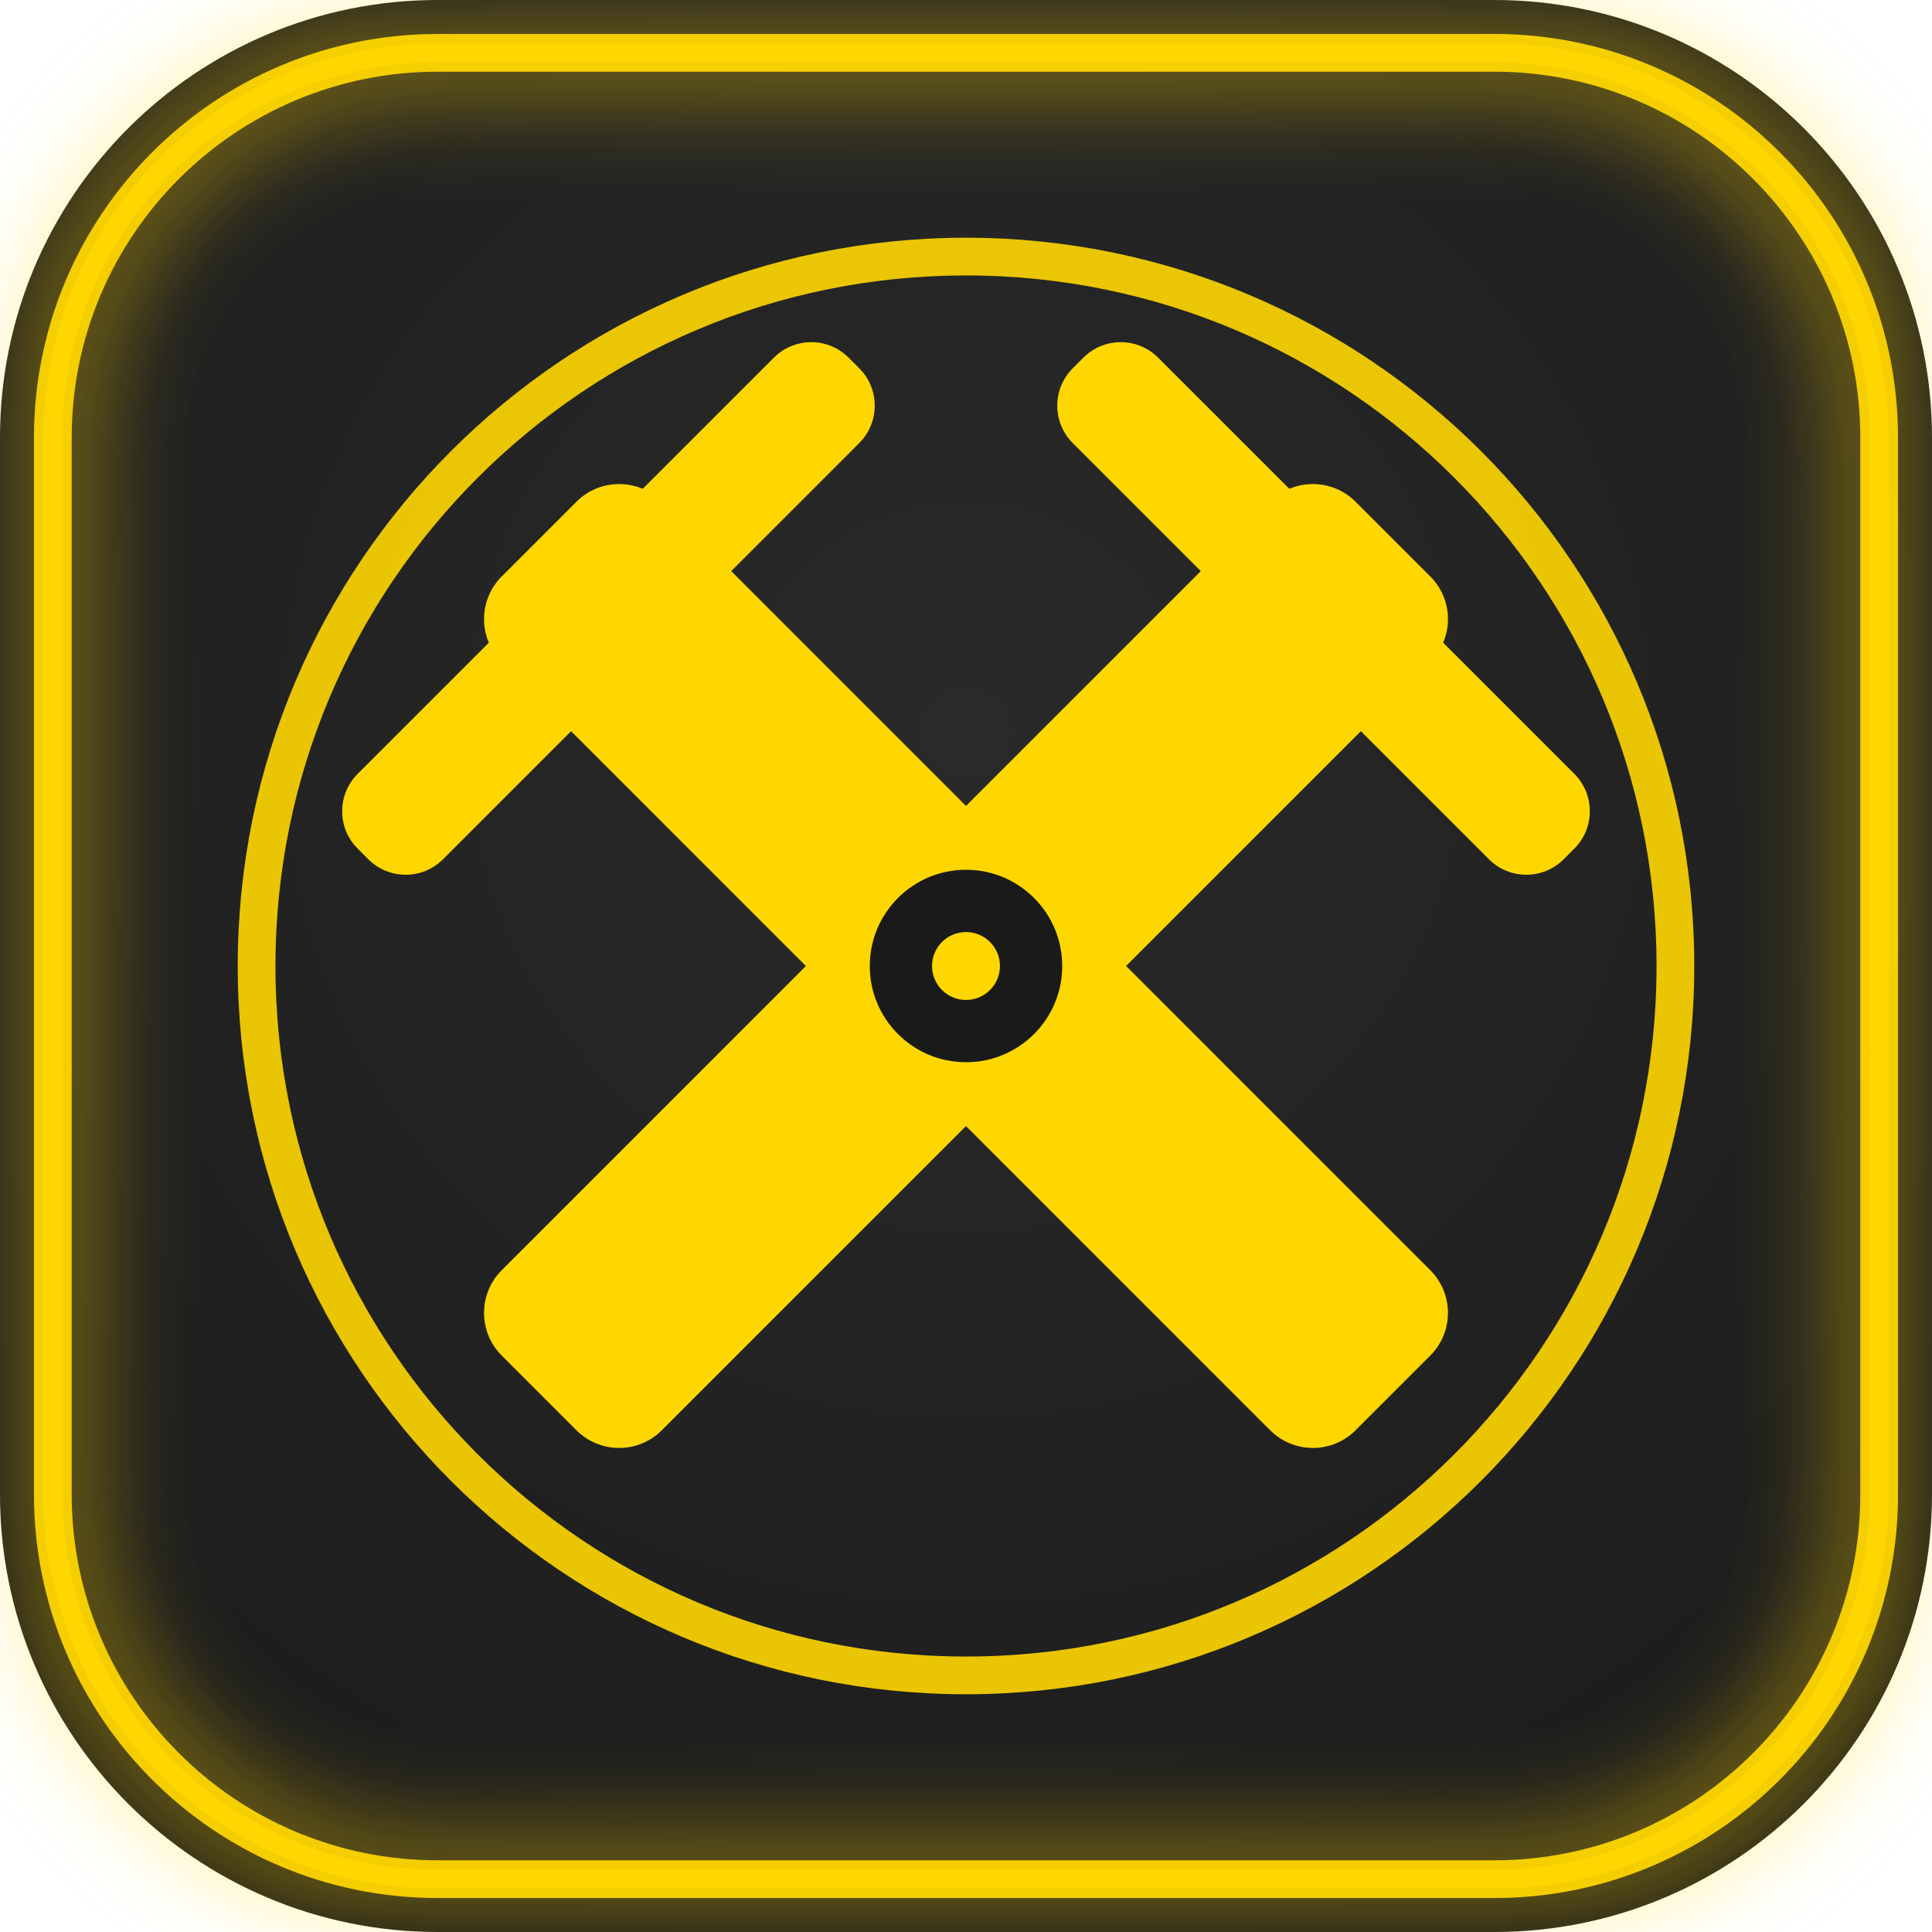
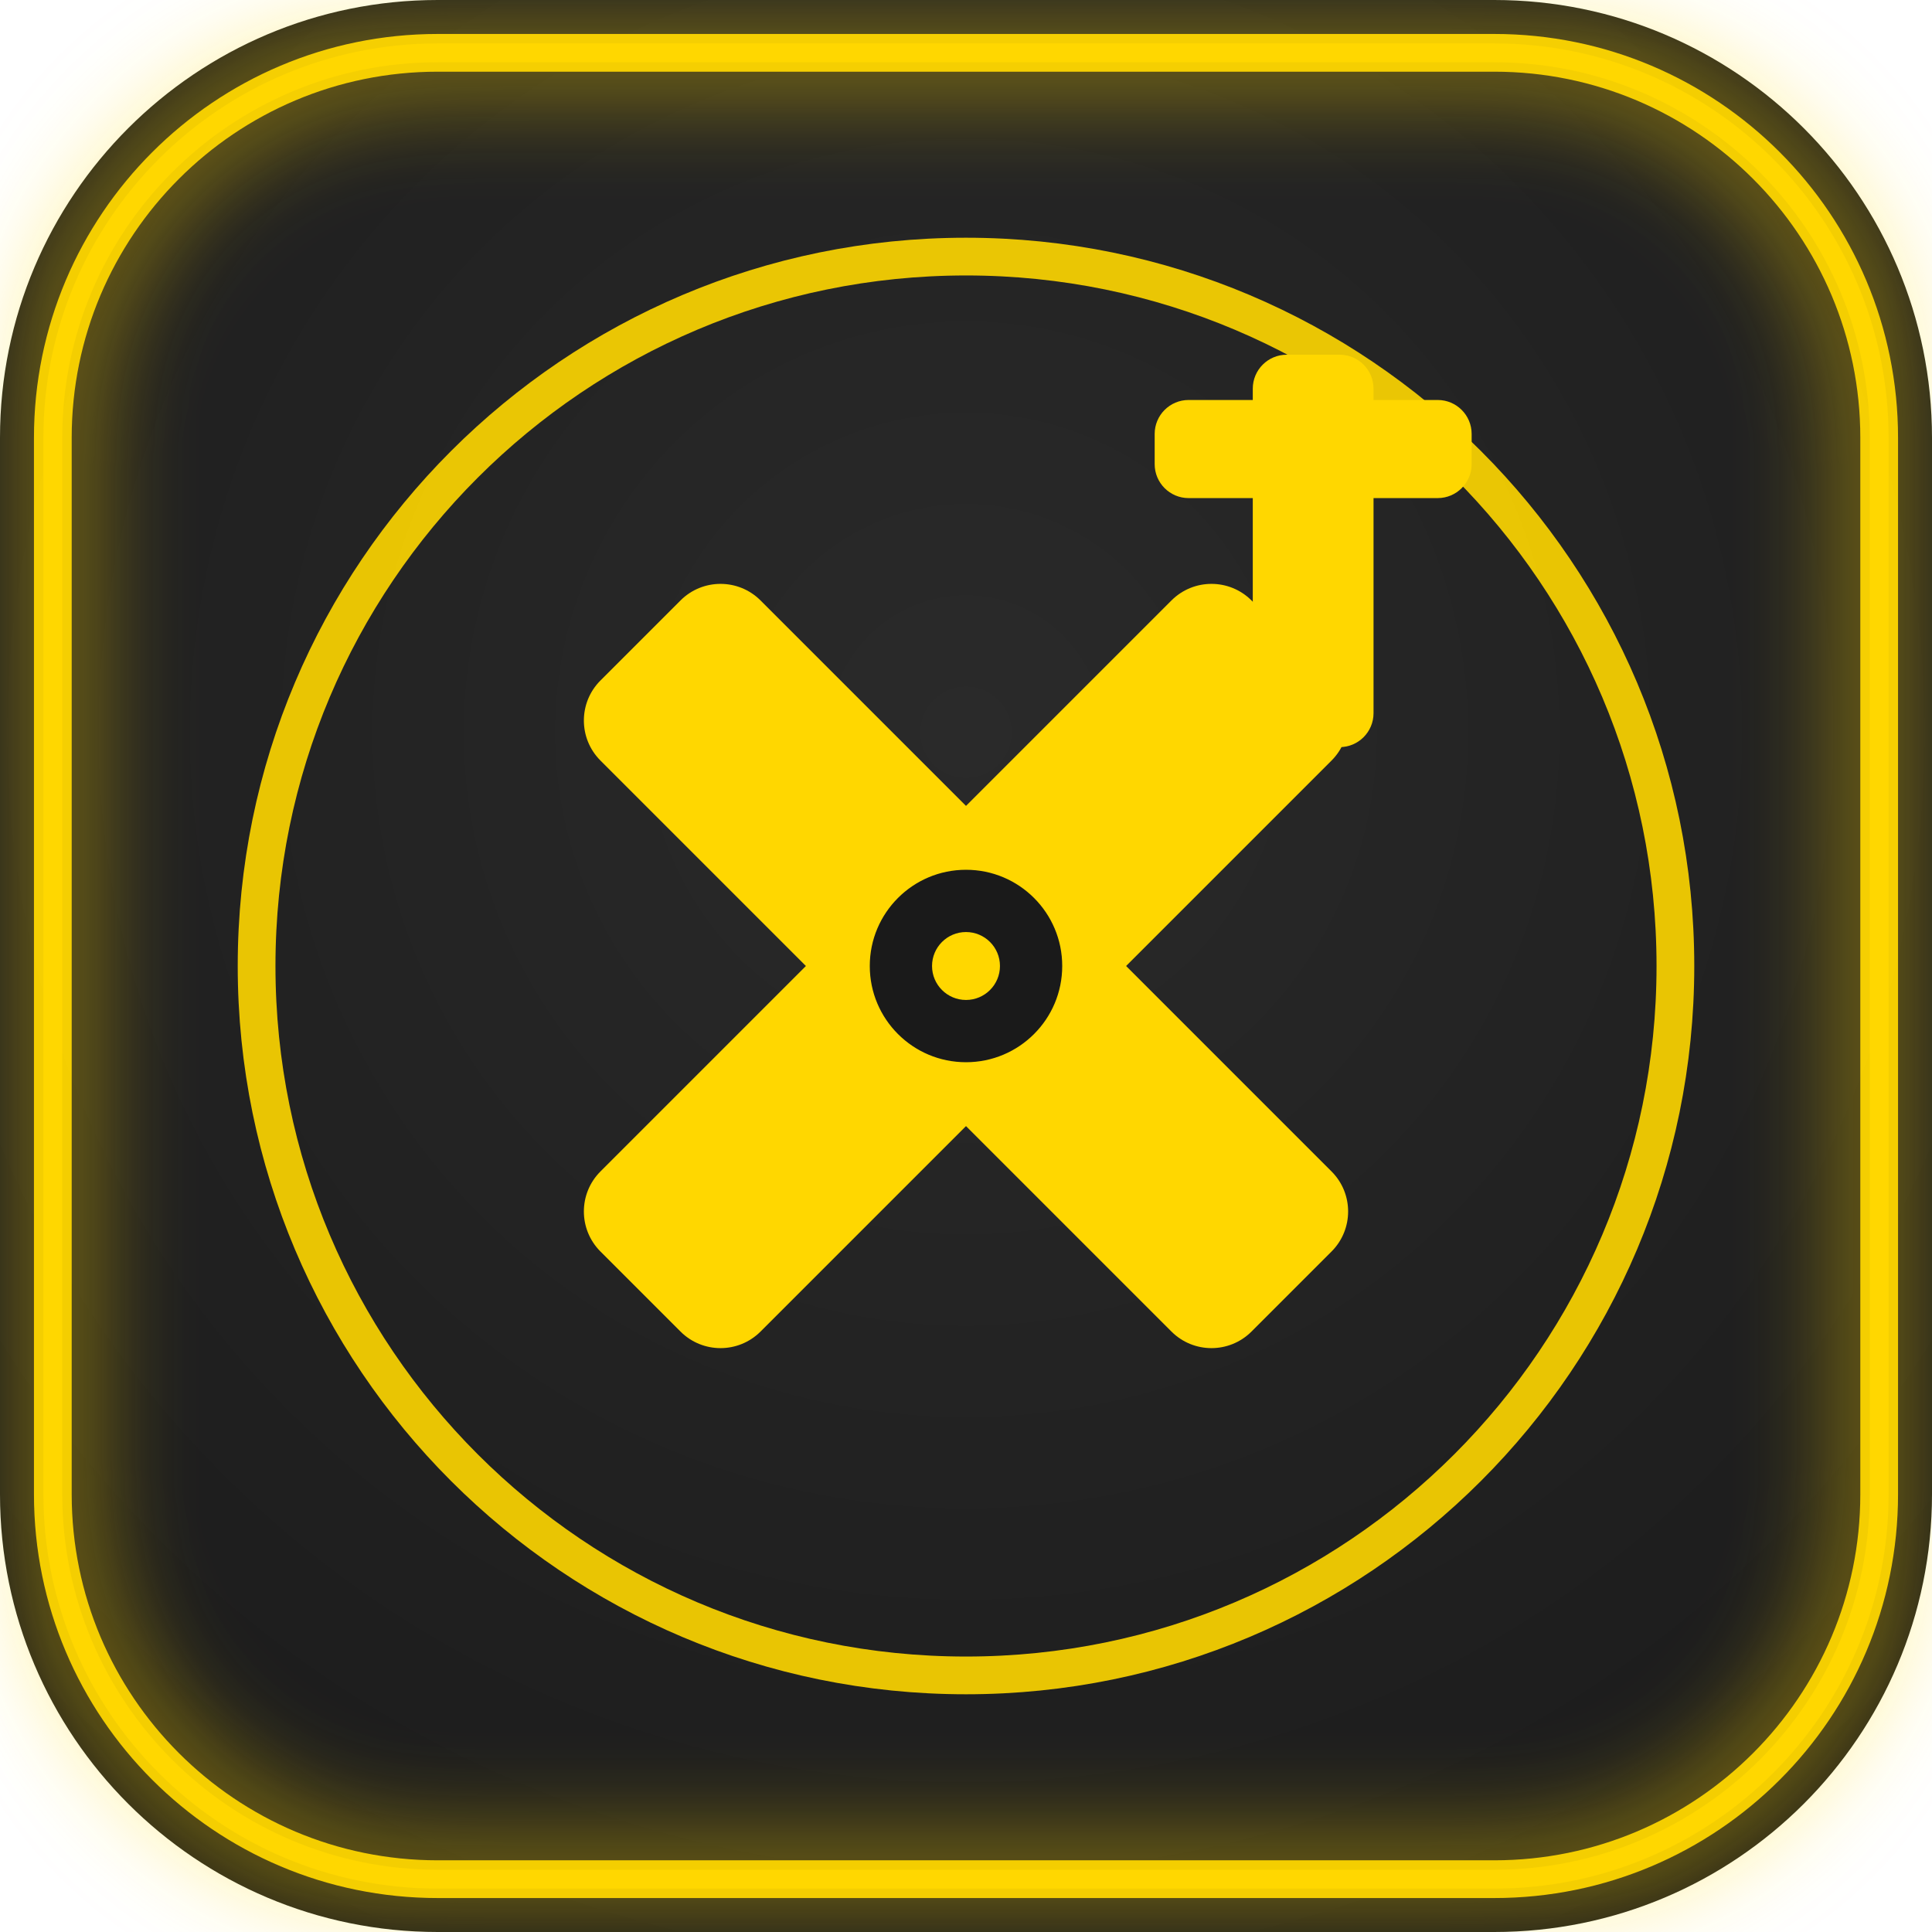
<svg xmlns="http://www.w3.org/2000/svg" viewBox="0 0 512 512" role="img" aria-labelledby="title desc">
  <defs>
    <filter id="glow" x="-40%" y="-40%" width="180%" height="180%">
      <feGaussianBlur stdDeviation="14" result="blur" />
      <feMerge>
        <feMergeNode in="blur" />
        <feMergeNode in="SourceGraphic" />
      </feMerge>
    </filter>
    <radialGradient id="sheen" cx="50%" cy="38%" r="75%">
      <stop offset="0%" stop-color="#2a2a2a" />
      <stop offset="100%" stop-color="#1a1a1a" />
    </radialGradient>
  </defs>
  <rect width="512" height="512" rx="116" fill="url(#sheen)" />
  <circle cx="256" cy="256" r="188" fill="none" stroke="#FFD700" stroke-width="10" opacity="0.9" />
  <g transform="translate(256 256)">
    <g transform="rotate(-45)">
-       <rect x="-30" y="-160" width="60" height="320" rx="16" fill="#FFD700" />
-       <rect x="-92" y="-150" width="184" height="32" rx="14" fill="#FFD700" />
+       <rect x="-30" y="-122" width="60" height="244" rx="15" fill="#FFD700" />
    </g>
    <g transform="rotate(45)">
-       <rect x="-30" y="-160" width="60" height="320" rx="16" fill="#FFD700" />
-       <rect x="-92" y="-150" width="184" height="32" rx="14" fill="#FFD700" />
+       <rect x="-30" y="-122" width="60" height="244" rx="15" fill="#FFD700" />
    </g>
  </g>
  <circle cx="256" cy="256" r="30" fill="#1a1a1a" />
  <circle cx="256" cy="256" r="30" fill="none" stroke="#FFD700" stroke-width="9" />
  <circle cx="256" cy="256" r="9" fill="#FFD700" />
+   <g transform="translate(348 146)">
+     <rect x="-16" y="-52" width="32" height="104" rx="9" fill="#FFD700" />
+     <rect x="-42" y="-40" width="84" height="26" rx="9" fill="#FFD700" />
+   </g>
  <rect x="14" y="14" width="484" height="484" rx="102" fill="none" stroke="#FFD700" stroke-width="10" opacity="0.95" filter="url(#glow)" />
  <rect x="14" y="14" width="484" height="484" rx="102" fill="none" stroke="#FFD700" stroke-width="5" />
</svg>
